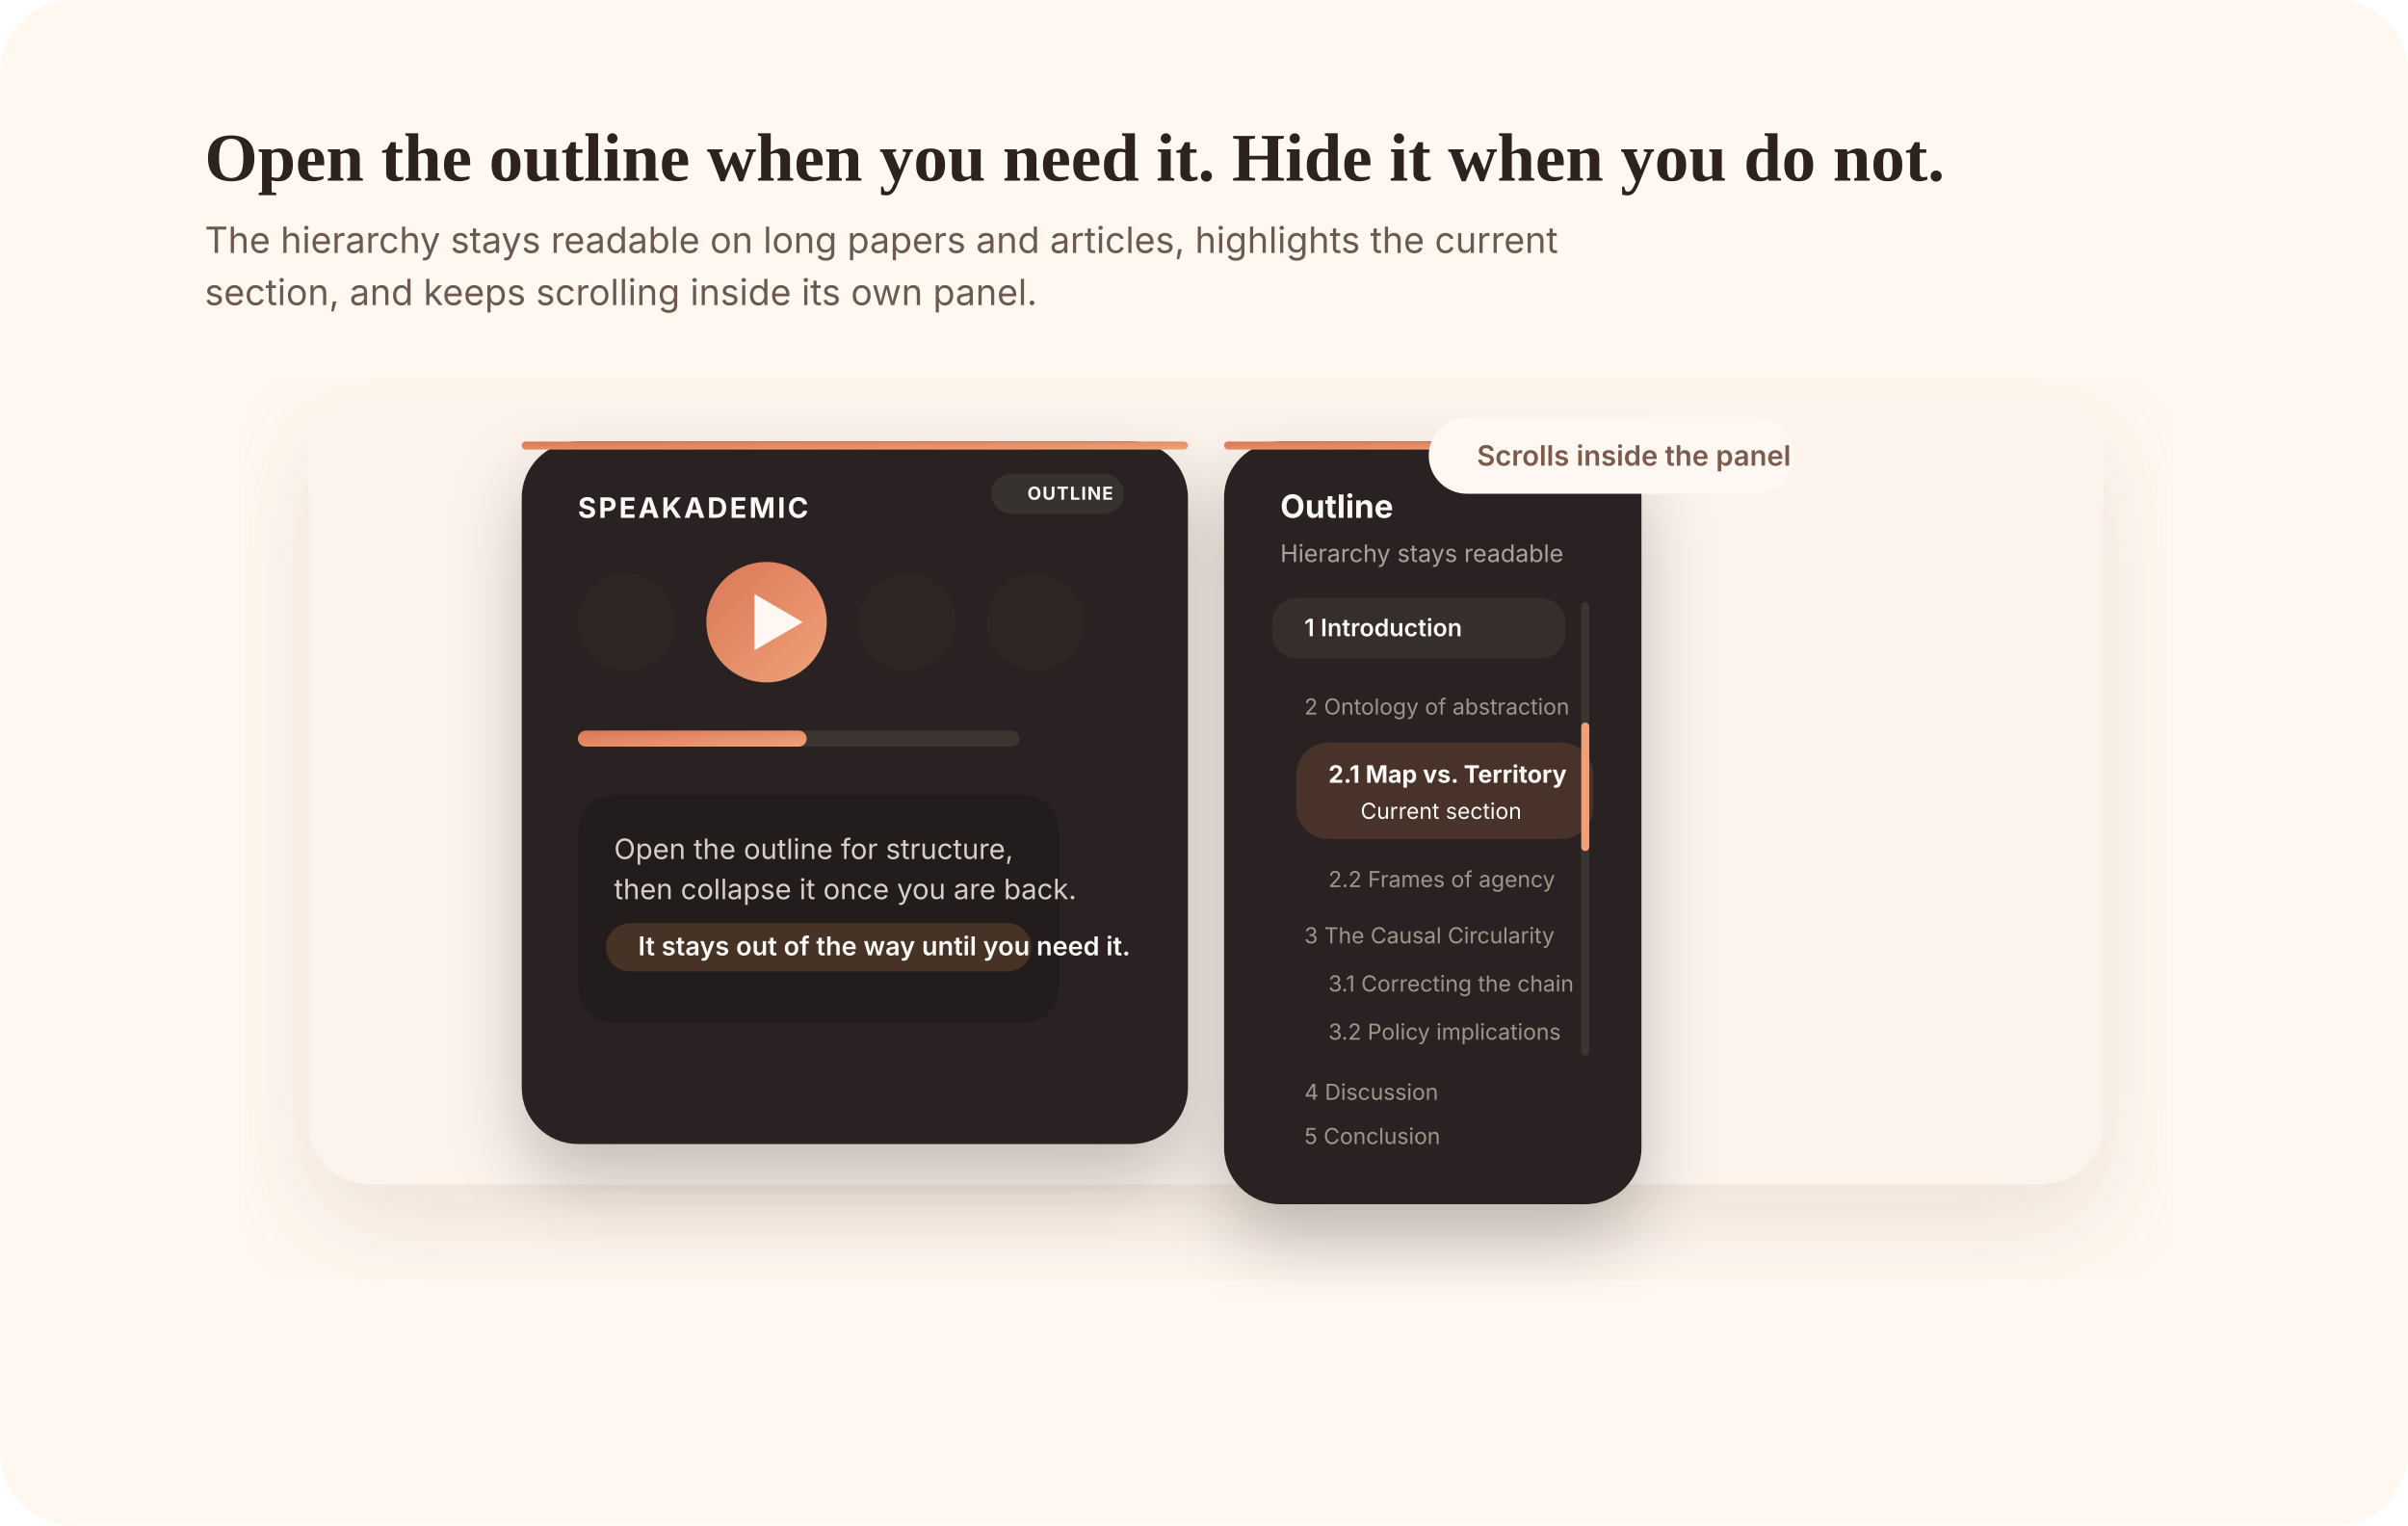
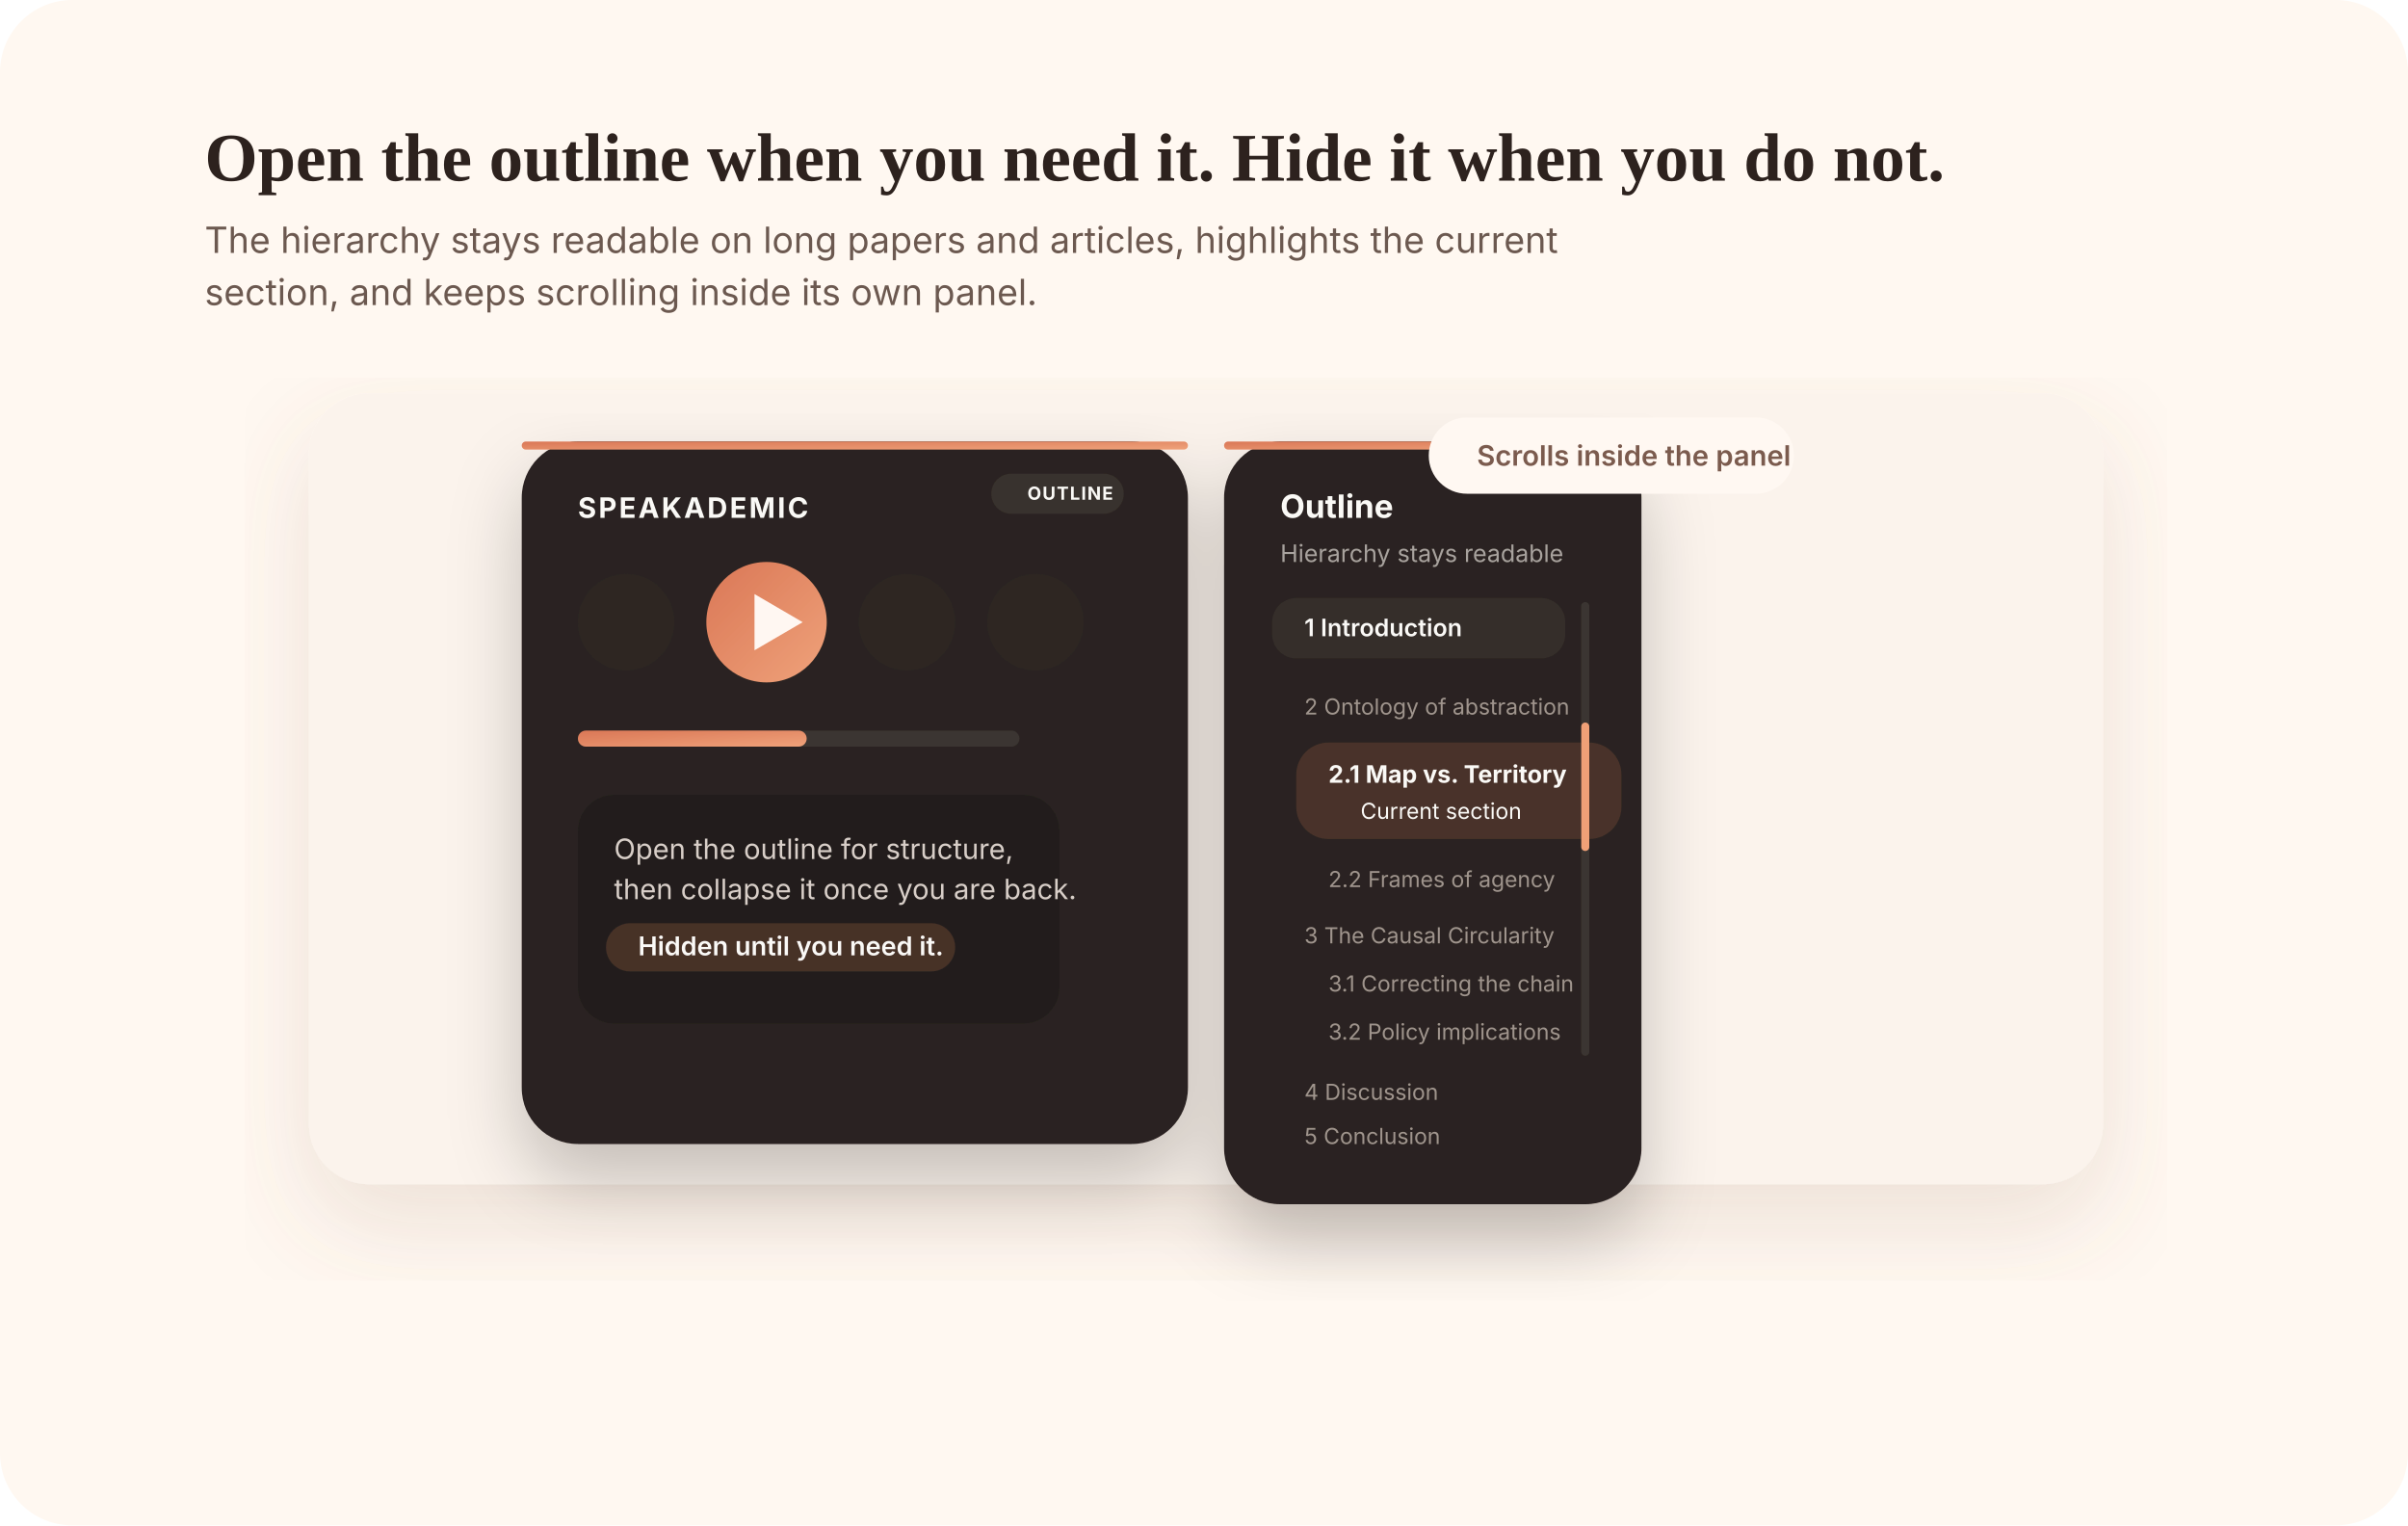
<svg xmlns="http://www.w3.org/2000/svg" width="1200" height="760" viewBox="0 0 1200 760" fill="none">
  <defs>
    <linearGradient id="bg" x1="72" y1="18" x2="1110" y2="720">
      <stop offset="0" stop-color="#FFF8F1" />
      <stop offset="1" stop-color="#F1D3C2" />
    </linearGradient>
    <linearGradient id="accent" x1="0" y1="0" x2="1" y2="1">
      <stop offset="0" stop-color="#DA7756" />
      <stop offset="1" stop-color="#EFA27A" />
    </linearGradient>
    <linearGradient id="panel" x1="284" y1="198" x2="874" y2="612">
      <stop offset="0" stop-color="#2B2421" />
      <stop offset="1" stop-color="#171311" />
    </linearGradient>
    <filter id="sceneShadow" x="122" y="168" width="958" height="470" filterUnits="userSpaceOnUse" color-interpolation-filters="sRGB">
      <feDropShadow dx="0" dy="20" stdDeviation="24" flood-color="#8E6452" flood-opacity="0.16" />
    </filter>
    <filter id="duoShadow" x="212" y="188" width="690" height="460" filterUnits="userSpaceOnUse" color-interpolation-filters="sRGB">
      <feDropShadow dx="0" dy="18" stdDeviation="18" flood-color="#0D0908" flood-opacity="0.22" />
    </filter>
  </defs>
  <rect width="1200" height="760" rx="36" fill="url(#bg)" />
  <text x="102" y="90" fill="#2D221E" font-family="Georgia, 'Times New Roman', serif" font-size="34" font-weight="700">
    Open the outline when you need it. Hide it when you do not.
  </text>
  <text x="102" y="126" fill="#6C5950" font-family="system-ui, -apple-system, BlinkMacSystemFont, sans-serif" font-size="18">
    The hierarchy stays readable on long papers and articles, highlights the current
  </text>
  <text x="102" y="152" fill="#6C5950" font-family="system-ui, -apple-system, BlinkMacSystemFont, sans-serif" font-size="18">
    section, and keeps scrolling inside its own panel.
  </text>
  <g filter="url(#sceneShadow)">
    <rect x="154" y="196" width="894" height="394" rx="30" fill="#FBF3EC" />
  </g>
  <g filter="url(#duoShadow)">
    <rect x="260" y="220" width="332" height="350" rx="28" fill="url(#panel)" />
    <rect x="260" y="220" width="332" height="4" rx="2" fill="url(#accent)" />
    <rect x="610" y="220" width="208" height="380" rx="28" fill="url(#panel)" />
    <rect x="610" y="220" width="208" height="4" rx="2" fill="url(#accent)" />
    <text x="288" y="258" fill="#FAF9F6" font-family="system-ui, -apple-system, BlinkMacSystemFont, sans-serif" font-size="14" font-weight="700" letter-spacing="0.08em">
      SPEAKADEMIC
    </text>
    <rect x="494" y="236" width="66" height="20" rx="10" fill="rgba(250,249,246,0.06)" />
    <text x="512" y="249" fill="#FAF9F6" font-family="system-ui, -apple-system, BlinkMacSystemFont, sans-serif" font-size="9" font-weight="700" letter-spacing="0.06em">
      OUTLINE
    </text>
    <rect x="288" y="286" width="48" height="48" rx="24" fill="#2D2724" />
    <rect x="352" y="280" width="60" height="60" rx="30" fill="url(#accent)" />
    <rect x="428" y="286" width="48" height="48" rx="24" fill="#2D2724" />
    <rect x="492" y="286" width="48" height="48" rx="24" fill="#2D2724" />
    <polygon points="376,296 376,324 400,310" fill="#FFF7F2" />
    <rect x="288" y="364" width="220" height="8" rx="4" fill="#3B3532" />
    <rect x="288" y="364" width="114" height="8" rx="4" fill="url(#accent)" />
    <rect x="288" y="396" width="240" height="114" rx="18" fill="#231F1D" />
    <text x="306" y="428" fill="#D8CEC8" font-family="system-ui, -apple-system, BlinkMacSystemFont, sans-serif" font-size="14">
      Open the outline for structure,
    </text>
    <text x="306" y="448" fill="#D8CEC8" font-family="system-ui, -apple-system, BlinkMacSystemFont, sans-serif" font-size="14">
      then collapse it once you are back.
    </text>
-     <rect x="302" y="460" width="212" height="24" rx="12" fill="rgba(218,119,86,0.20)" />
+     <rect x="302" y="460" width="174" height="24" rx="12" fill="rgba(218,119,86,0.20)" />
    <text x="318" y="476" fill="#FAF9F6" font-family="system-ui, -apple-system, BlinkMacSystemFont, sans-serif" font-size="13" font-weight="600">
-       It stays out of the way until you need it.
+       Hidden until you need it.
    </text>
    <text x="638" y="258" fill="#FAF9F6" font-family="system-ui, -apple-system, BlinkMacSystemFont, sans-serif" font-size="16" font-weight="700">
      Outline
    </text>
    <text x="638" y="280" fill="#A8A29E" font-family="system-ui, -apple-system, BlinkMacSystemFont, sans-serif" font-size="12">
      Hierarchy stays readable
    </text>
    <rect x="634" y="298" width="146" height="30" rx="12" fill="rgba(250,249,246,0.05)" />
    <text x="650" y="317" fill="#FAF9F6" font-family="system-ui, -apple-system, BlinkMacSystemFont, sans-serif" font-size="12" font-weight="600">1 Introduction</text>
    <text x="650" y="356" fill="#9F948D" font-family="system-ui, -apple-system, BlinkMacSystemFont, sans-serif" font-size="11">2 Ontology of abstraction</text>
-     <rect x="646" y="370" width="148" height="48" rx="16" fill="rgba(218,119,86,0.18)" />
+     <rect x="646" y="370" width="162" height="48" rx="16" fill="rgba(218,119,86,0.18)" />
    <text x="662" y="390" fill="#FAF9F6" font-family="system-ui, -apple-system, BlinkMacSystemFont, sans-serif" font-size="12" font-weight="700">2.1 Map vs. Territory</text>
    <text x="678" y="408" fill="#FAF9F6" font-family="system-ui, -apple-system, BlinkMacSystemFont, sans-serif" font-size="11">Current section</text>
    <text x="662" y="442" fill="#9F948D" font-family="system-ui, -apple-system, BlinkMacSystemFont, sans-serif" font-size="11">2.2 Frames of agency</text>
    <text x="650" y="470" fill="#9F948D" font-family="system-ui, -apple-system, BlinkMacSystemFont, sans-serif" font-size="11">3 The Causal Circularity</text>
    <text x="662" y="494" fill="#9F948D" font-family="system-ui, -apple-system, BlinkMacSystemFont, sans-serif" font-size="11">3.1 Correcting the chain</text>
    <text x="662" y="518" fill="#9F948D" font-family="system-ui, -apple-system, BlinkMacSystemFont, sans-serif" font-size="11">3.2 Policy implications</text>
    <text x="650" y="548" fill="#9F948D" font-family="system-ui, -apple-system, BlinkMacSystemFont, sans-serif" font-size="11">4 Discussion</text>
    <text x="650" y="570" fill="#9F948D" font-family="system-ui, -apple-system, BlinkMacSystemFont, sans-serif" font-size="11">5 Conclusion</text>
    <rect x="788" y="300" width="4" height="226" rx="2" fill="#3B3532" />
    <rect x="788" y="360" width="4" height="64" rx="2" fill="#F0A077" />
  </g>
  <rect x="712" y="208" width="182" height="38" rx="19" fill="#FFF8F2" />
  <text x="736" y="232" fill="#7B5B4E" font-family="system-ui, -apple-system, BlinkMacSystemFont, sans-serif" font-size="14" font-weight="600">
    Scrolls inside the panel
  </text>
</svg>
